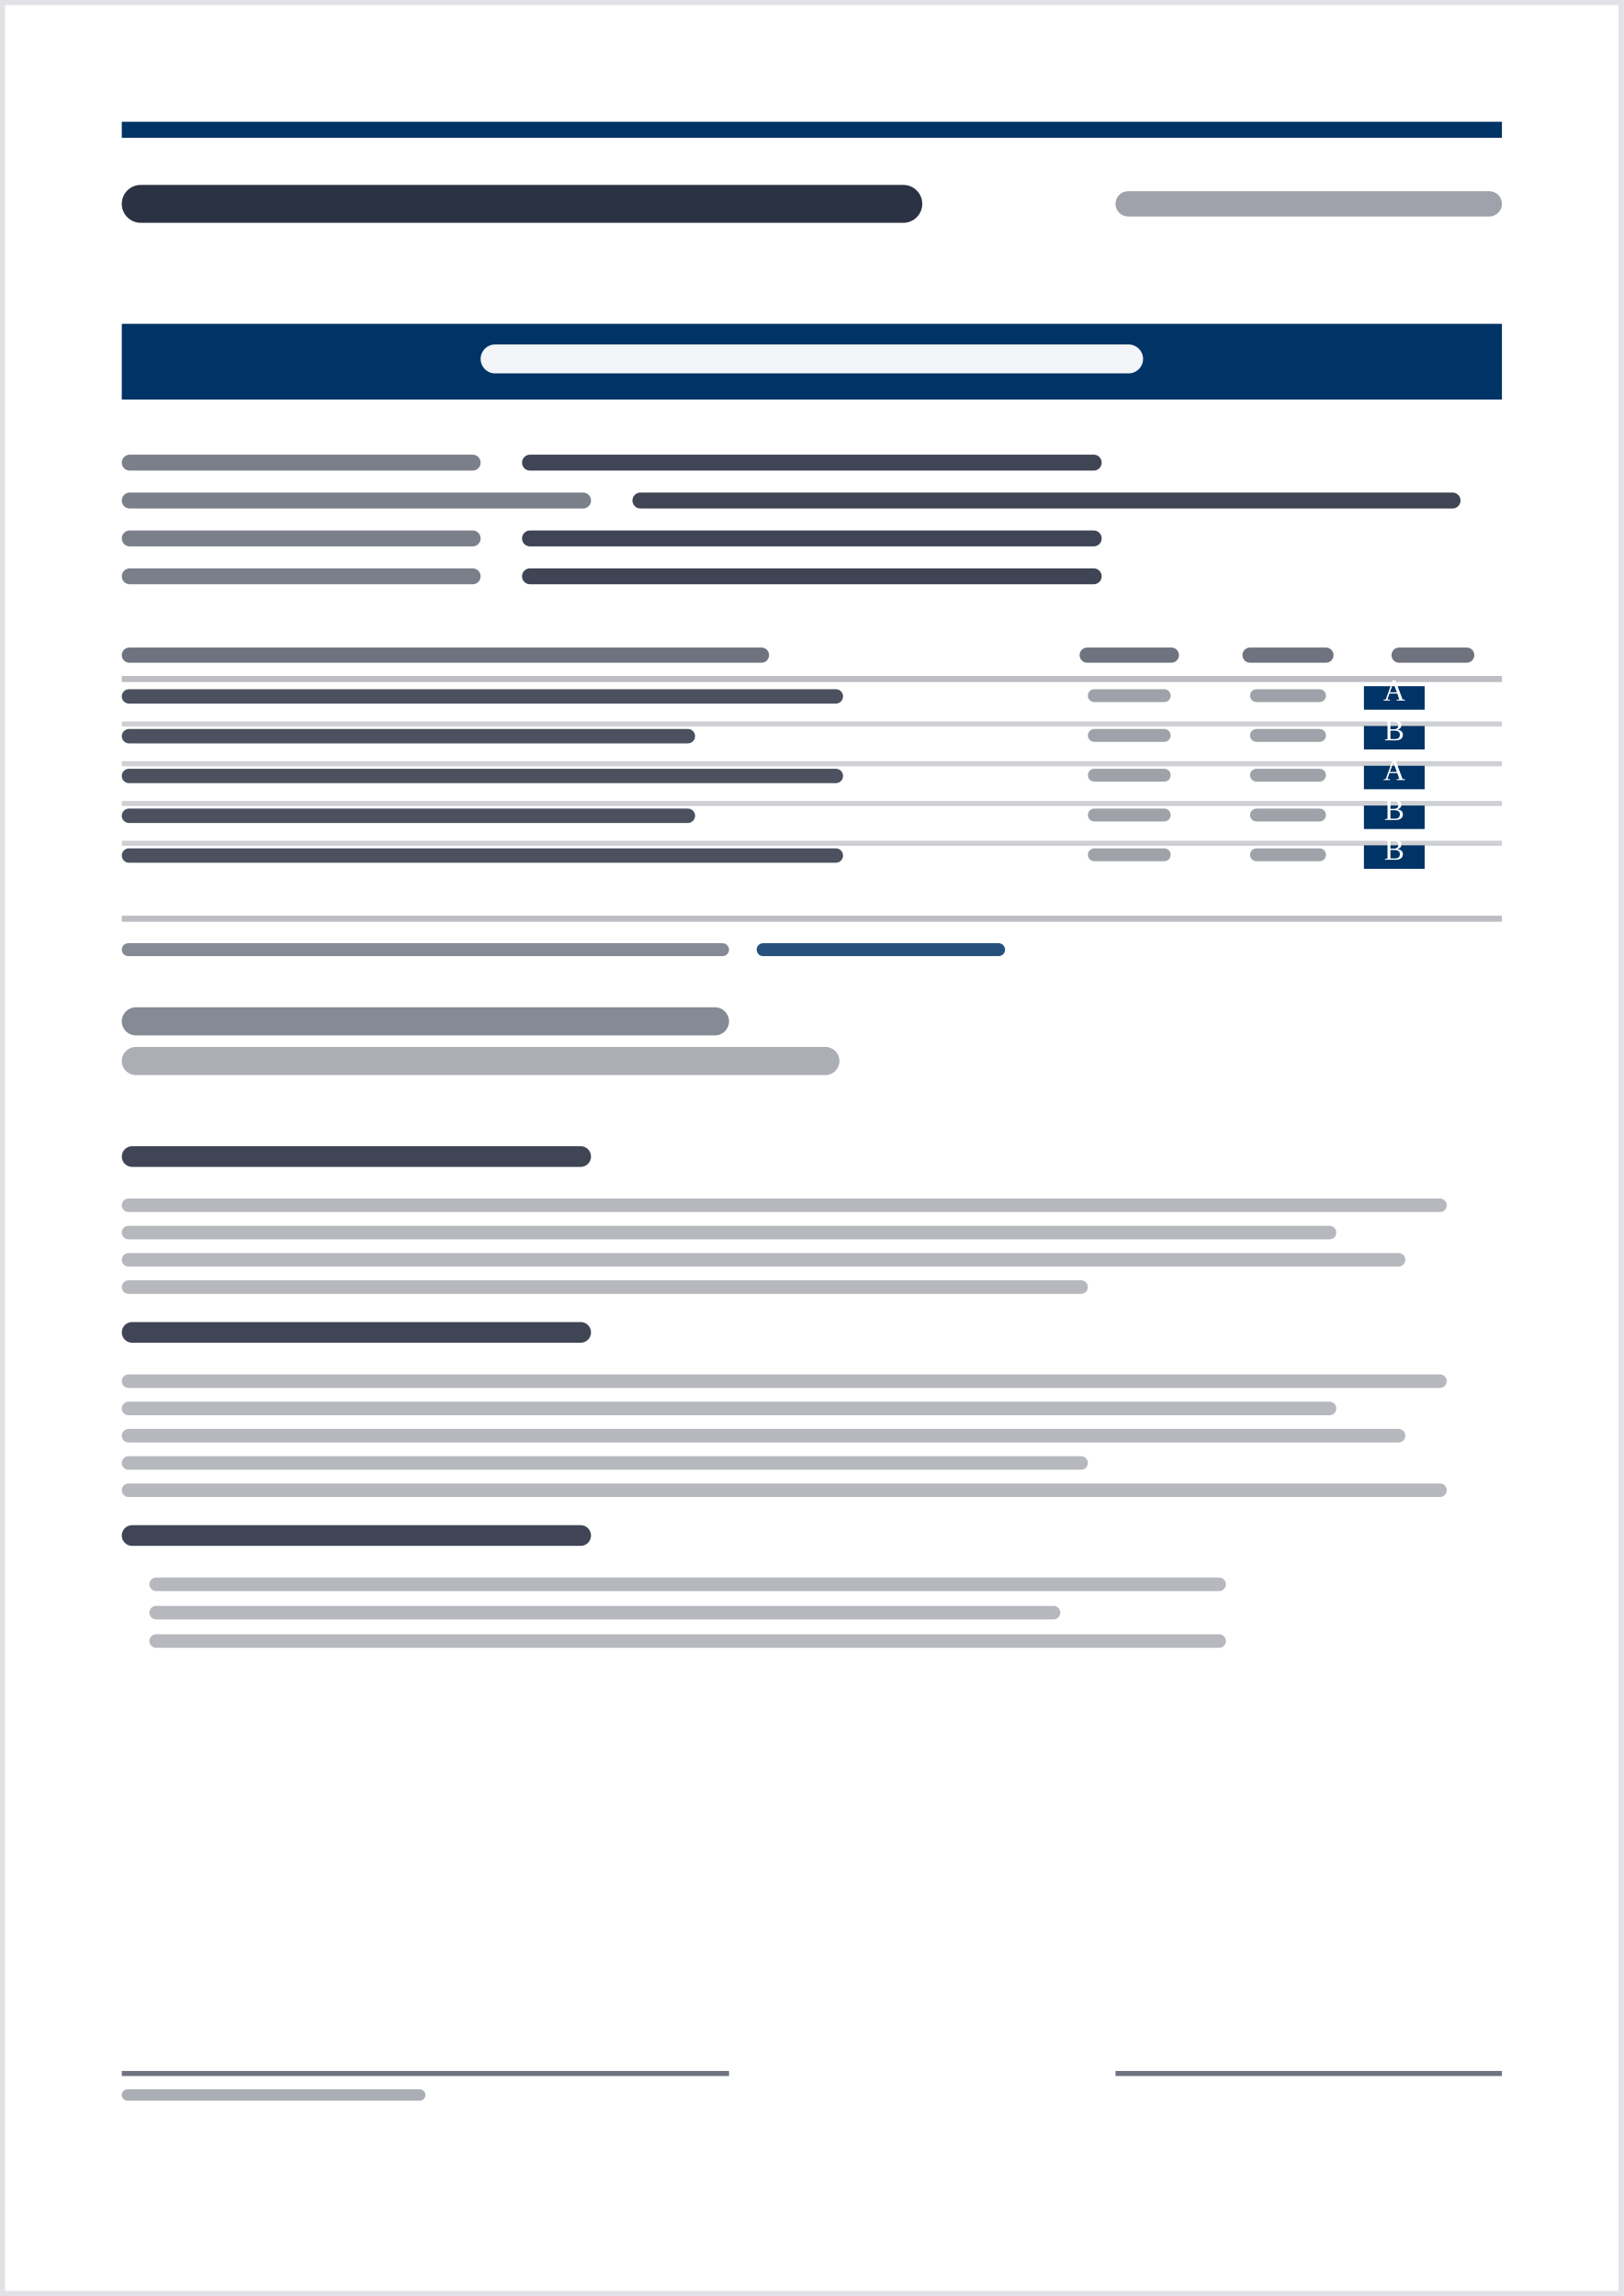
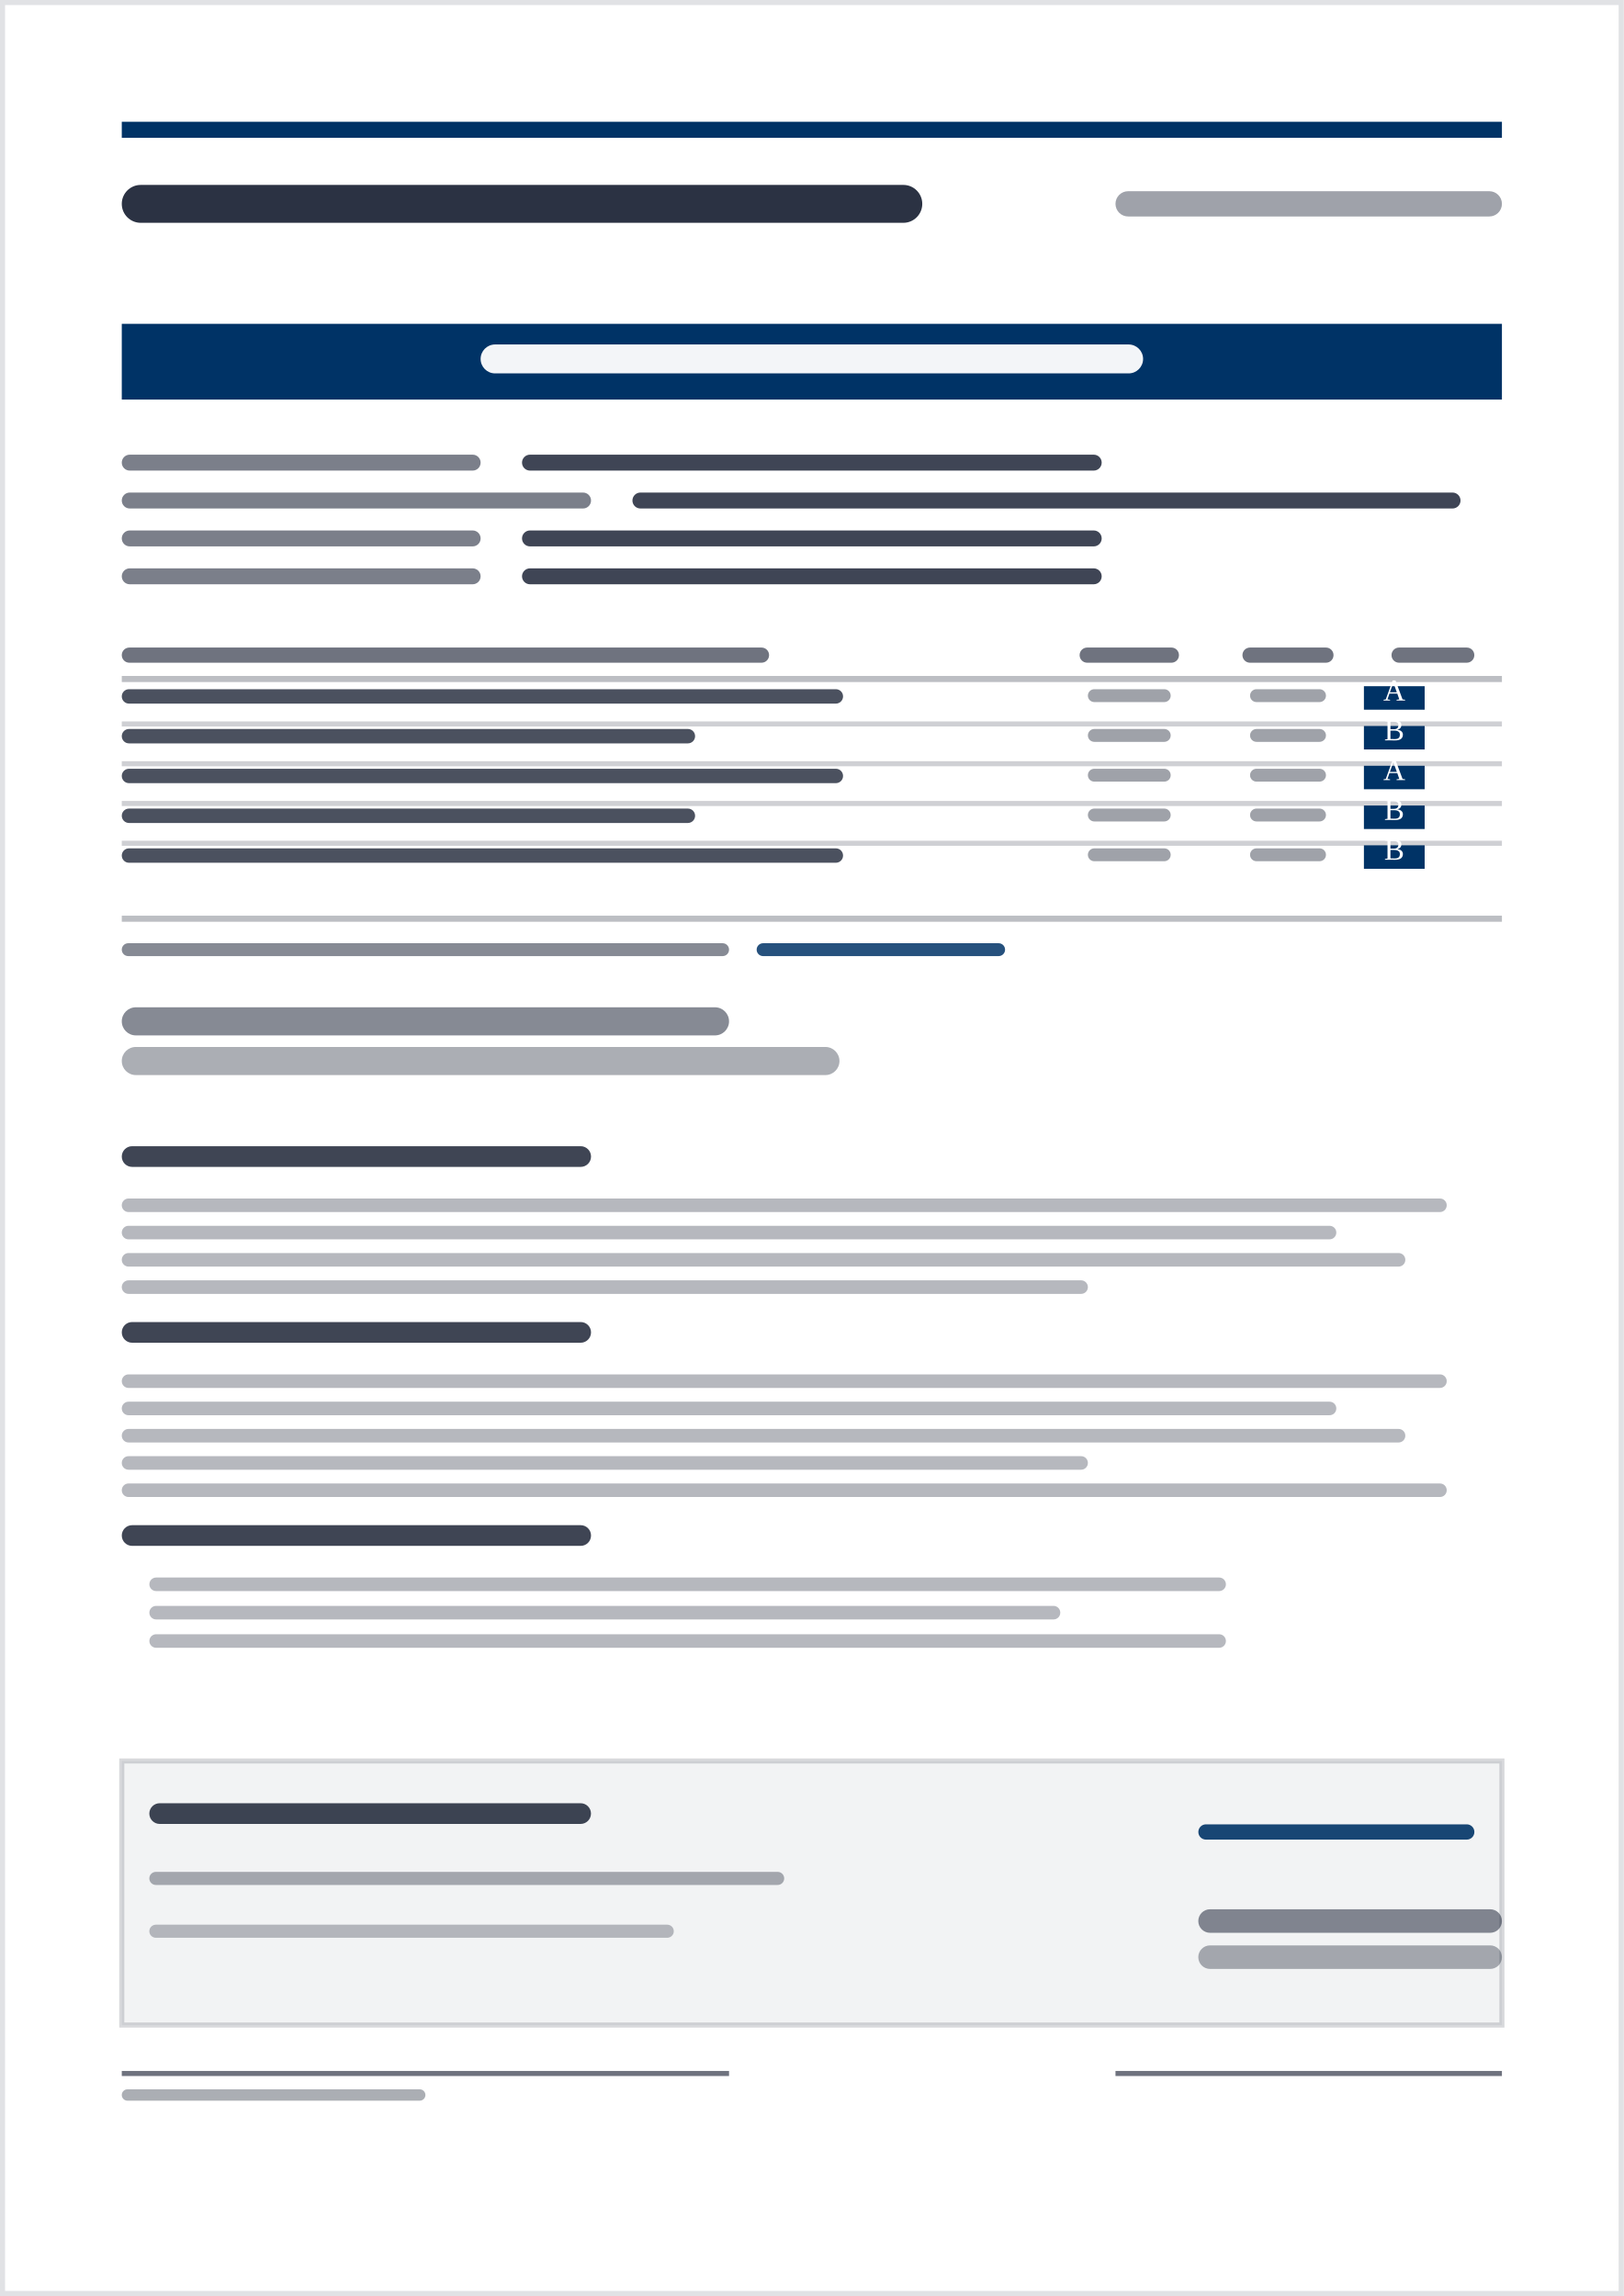
<svg xmlns="http://www.w3.org/2000/svg" width="320" height="452.57" viewBox="0 0 320 452.57" role="img" aria-label="posudok-de template preview">
  <rect width="320" height="452.57" fill="#FFFFFF" />
  <rect x="0.5" y="0.5" width="319" height="451.57" fill="none" stroke="#0F172A1f" />
  <rect x="24" y="24" width="272" height="3.17" fill="#003366" />
  <rect x="24" y="36.45" width="157.76" height="7.47" rx="3.73" fill="#0F172A" opacity="0.88" />
  <rect x="219.84" y="37.69" width="76.16" height="4.98" rx="2.49" fill="#0F172A" opacity="0.4" />
  <rect x="24" y="63.83" width="272" height="14.93" fill="#003366" />
  <rect x="94.72" y="67.9" width="130.56" height="5.7" rx="2.85" fill="#FFFFFF" opacity="0.95" />
  <rect x="24" y="89.62" width="70.72" height="3.14" rx="1.57" fill="#0F172A8c" opacity="1" />
  <rect x="102.88" y="89.62" width="114.24" height="3.14" rx="1.57" fill="#0F172A" opacity="0.8" />
  <rect x="24" y="97.09" width="92.48" height="3.14" rx="1.57" fill="#0F172A8c" opacity="1" />
  <rect x="124.64" y="97.09" width="163.2" height="3.14" rx="1.57" fill="#0F172A" opacity="0.8" />
  <rect x="24" y="104.56" width="70.72" height="3.14" rx="1.57" fill="#0F172A8c" opacity="1" />
  <rect x="102.88" y="104.56" width="114.24" height="3.14" rx="1.57" fill="#0F172A" opacity="0.8" />
  <rect x="24" y="112.03" width="70.72" height="3.14" rx="1.57" fill="#0F172A8c" opacity="1" />
  <rect x="102.88" y="112.03" width="114.24" height="3.14" rx="1.57" fill="#0F172A" opacity="0.8" />
  <rect x="24" y="127.64" width="127.57" height="2.99" rx="1.49" fill="#0F172A99" opacity="1" />
  <rect x="212.77" y="127.64" width="19.58" height="2.99" rx="1.49" fill="#0F172A99" opacity="1" />
  <rect x="244.86" y="127.64" width="17.95" height="2.99" rx="1.49" fill="#0F172A99" opacity="1" />
  <rect x="274.24" y="127.64" width="16.32" height="2.99" rx="1.49" fill="#0F172A99" opacity="1" />
  <rect x="24" y="133.24" width="272" height="1.2" fill="#0F172A47" />
  <rect x="24" y="135.85" width="142.15" height="2.84" rx="1.42" fill="#0F172Abf" opacity="1" />
  <rect x="214.4" y="135.85" width="16.32" height="2.54" rx="1.27" fill="#0F172A66" opacity="1" />
  <rect x="246.36" y="135.85" width="14.96" height="2.54" rx="1.27" fill="#0F172A66" opacity="1" />
  <rect x="268.8" y="135.26" width="11.97" height="4.63" fill="#003366" />
  <text x="274.78" y="138.09" font-size="6" text-anchor="middle" font-family="Times New Roman, serif" fill="#FFFFFF">A</text>
  <rect x="24" y="142.2" width="272" height="1" fill="#0F172A33" />
  <rect x="24" y="143.69" width="112.99" height="2.84" rx="1.42" fill="#0F172Abf" opacity="1" />
  <rect x="214.4" y="143.69" width="16.32" height="2.54" rx="1.27" fill="#0F172A66" opacity="1" />
  <rect x="246.36" y="143.69" width="14.96" height="2.54" rx="1.27" fill="#0F172A66" opacity="1" />
  <rect x="268.8" y="143.1" width="11.97" height="4.63" fill="#003366" />
  <text x="274.78" y="145.93" font-size="6" text-anchor="middle" font-family="Times New Roman, serif" fill="#FFFFFF">B</text>
  <rect x="24" y="150.04" width="272" height="1" fill="#0F172A33" />
  <rect x="24" y="151.53" width="142.15" height="2.84" rx="1.42" fill="#0F172Abf" opacity="1" />
  <rect x="214.4" y="151.53" width="16.32" height="2.54" rx="1.27" fill="#0F172A66" opacity="1" />
  <rect x="246.36" y="151.53" width="14.96" height="2.54" rx="1.27" fill="#0F172A66" opacity="1" />
  <rect x="268.8" y="150.94" width="11.97" height="4.63" fill="#003366" />
  <text x="274.78" y="153.77" font-size="6" text-anchor="middle" font-family="Times New Roman, serif" fill="#FFFFFF">A</text>
  <rect x="24" y="157.88" width="272" height="1" fill="#0F172A33" />
  <rect x="24" y="159.38" width="112.99" height="2.84" rx="1.42" fill="#0F172Abf" opacity="1" />
  <rect x="214.4" y="159.38" width="16.32" height="2.54" rx="1.27" fill="#0F172A66" opacity="1" />
  <rect x="246.36" y="159.38" width="14.96" height="2.54" rx="1.27" fill="#0F172A66" opacity="1" />
  <rect x="268.8" y="158.78" width="11.97" height="4.63" fill="#003366" />
  <text x="274.78" y="161.62" font-size="6" text-anchor="middle" font-family="Times New Roman, serif" fill="#FFFFFF">B</text>
  <rect x="24" y="165.72" width="272" height="1" fill="#0F172A33" />
  <rect x="24" y="167.22" width="142.15" height="2.84" rx="1.42" fill="#0F172Abf" opacity="1" />
  <rect x="214.4" y="167.22" width="16.32" height="2.54" rx="1.27" fill="#0F172A66" opacity="1" />
  <rect x="246.36" y="167.22" width="14.96" height="2.54" rx="1.27" fill="#0F172A66" opacity="1" />
  <rect x="268.8" y="166.62" width="11.97" height="4.63" fill="#003366" />
  <text x="274.78" y="169.46" font-size="6" text-anchor="middle" font-family="Times New Roman, serif" fill="#FFFFFF">B</text>
  <rect x="24" y="180.49" width="272" height="1.2" fill="#0F172A47" />
  <rect x="24" y="185.92" width="119.68" height="2.54" rx="1.27" fill="#0F172A80" opacity="1" />
  <rect x="149.12" y="185.92" width="48.96" height="2.54" rx="1.27" fill="#003366" opacity="0.85" />
  <rect x="24" y="198.55" width="119.68" height="5.54" rx="2.77" fill="#0F172A80" opacity="1" />
  <rect x="24" y="206.37" width="141.44" height="5.54" rx="2.77" fill="#0F172A59" opacity="1" />
  <rect x="24" y="225.93" width="92.48" height="4.08" rx="2.04" fill="#0F172Acc" opacity="1" />
  <rect x="24" y="236.24" width="261.12" height="2.67" rx="1.33" fill="#0F172A4d" opacity="1" />
  <rect x="24" y="241.62" width="239.36" height="2.67" rx="1.33" fill="#0F172A4d" opacity="1" />
  <rect x="24" y="246.99" width="252.96" height="2.67" rx="1.33" fill="#0F172A4d" opacity="1" />
  <rect x="24" y="252.37" width="190.4" height="2.67" rx="1.33" fill="#0F172A4d" opacity="1" />
  <rect x="24" y="260.59" width="92.48" height="4.08" rx="2.04" fill="#0F172Acc" opacity="1" />
  <rect x="24" y="270.91" width="261.12" height="2.67" rx="1.33" fill="#0F172A4d" opacity="1" />
  <rect x="24" y="276.29" width="239.36" height="2.67" rx="1.33" fill="#0F172A4d" opacity="1" />
  <rect x="24" y="281.66" width="252.96" height="2.67" rx="1.33" fill="#0F172A4d" opacity="1" />
  <rect x="24" y="287.03" width="190.4" height="2.67" rx="1.33" fill="#0F172A4d" opacity="1" />
  <rect x="24" y="292.41" width="261.12" height="2.67" rx="1.33" fill="#0F172A4d" opacity="1" />
  <rect x="24" y="300.63" width="92.48" height="4.08" rx="2.04" fill="#0F172Acc" opacity="1" />
  <rect x="29.44" y="310.95" width="212.16" height="2.67" rx="1.33" fill="#0F172A4d" opacity="1" />
  <rect x="29.44" y="316.54" width="179.52" height="2.67" rx="1.33" fill="#0F172A4d" opacity="1" />
  <rect x="29.44" y="322.13" width="212.16" height="2.67" rx="1.33" fill="#0F172A4d" opacity="1" />
+   <rect x="24" y="347.11" width="272" height="52.05" fill="#0F172A0d" stroke="#0F172A29" />
+   <rect x="29.43" y="355.44" width="87.04" height="4.08" rx="2.04" fill="#0F172Acc" opacity="1" />
+   <rect x="29.43" y="368.97" width="125.12" height="2.58" rx="1.29" fill="#0F172A59" opacity="1" />
+   <rect x="29.43" y="379.38" width="103.36" height="2.58" rx="1.29" fill="#0F172A47" opacity="1" />
+   <rect x="236.17" y="359.6" width="54.4" height="3.01" rx="1.5" fill="#003366" opacity="0.9" />
+   <rect x="236.16" y="376.34" width="59.84" height="4.64" rx="2.32" fill="#0F172A80" opacity="1" />
+   <rect x="236.16" y="383.46" width="59.84" height="4.64" rx="2.32" fill="#0F172A59" opacity="1" />
  <rect x="24" y="408.21" width="119.68" height="1" fill="#0F172A99" />
  <rect x="219.84" y="408.21" width="76.16" height="1" fill="#0F172A99" />
  <rect x="24" y="411.83" width="59.84" height="2.24" rx="1.12" fill="#0F172A59" opacity="1" />
</svg>
